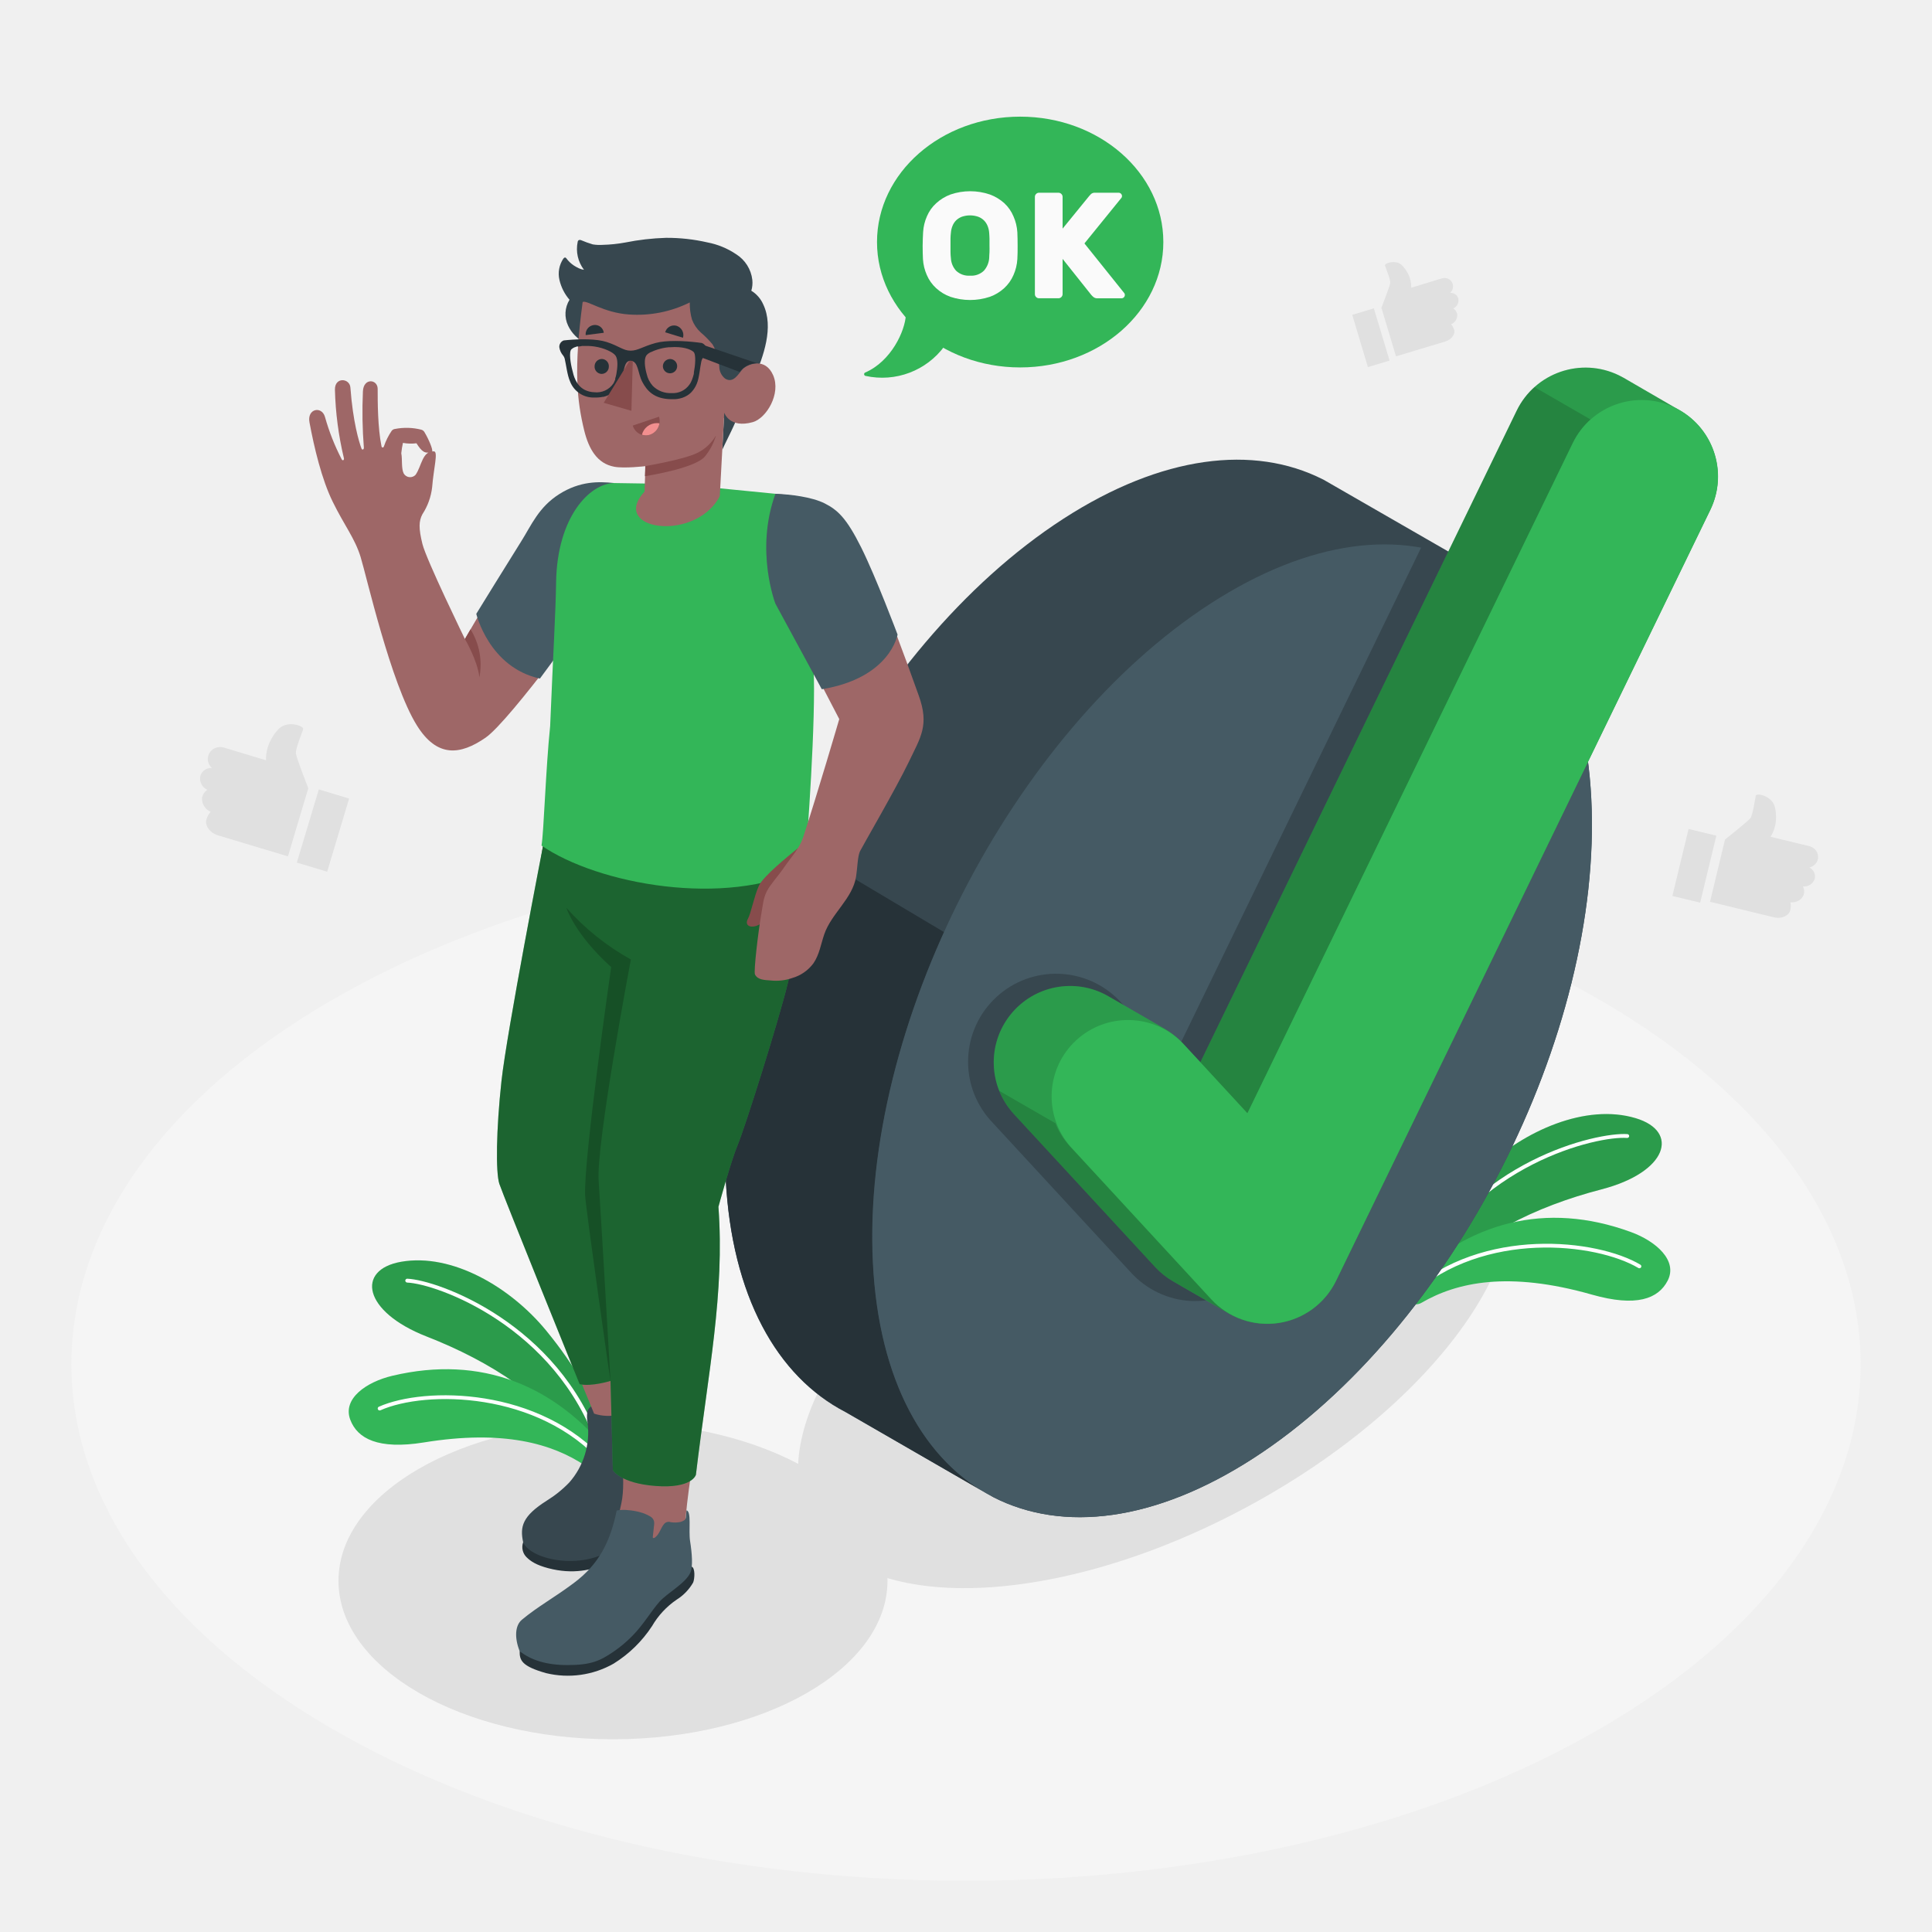
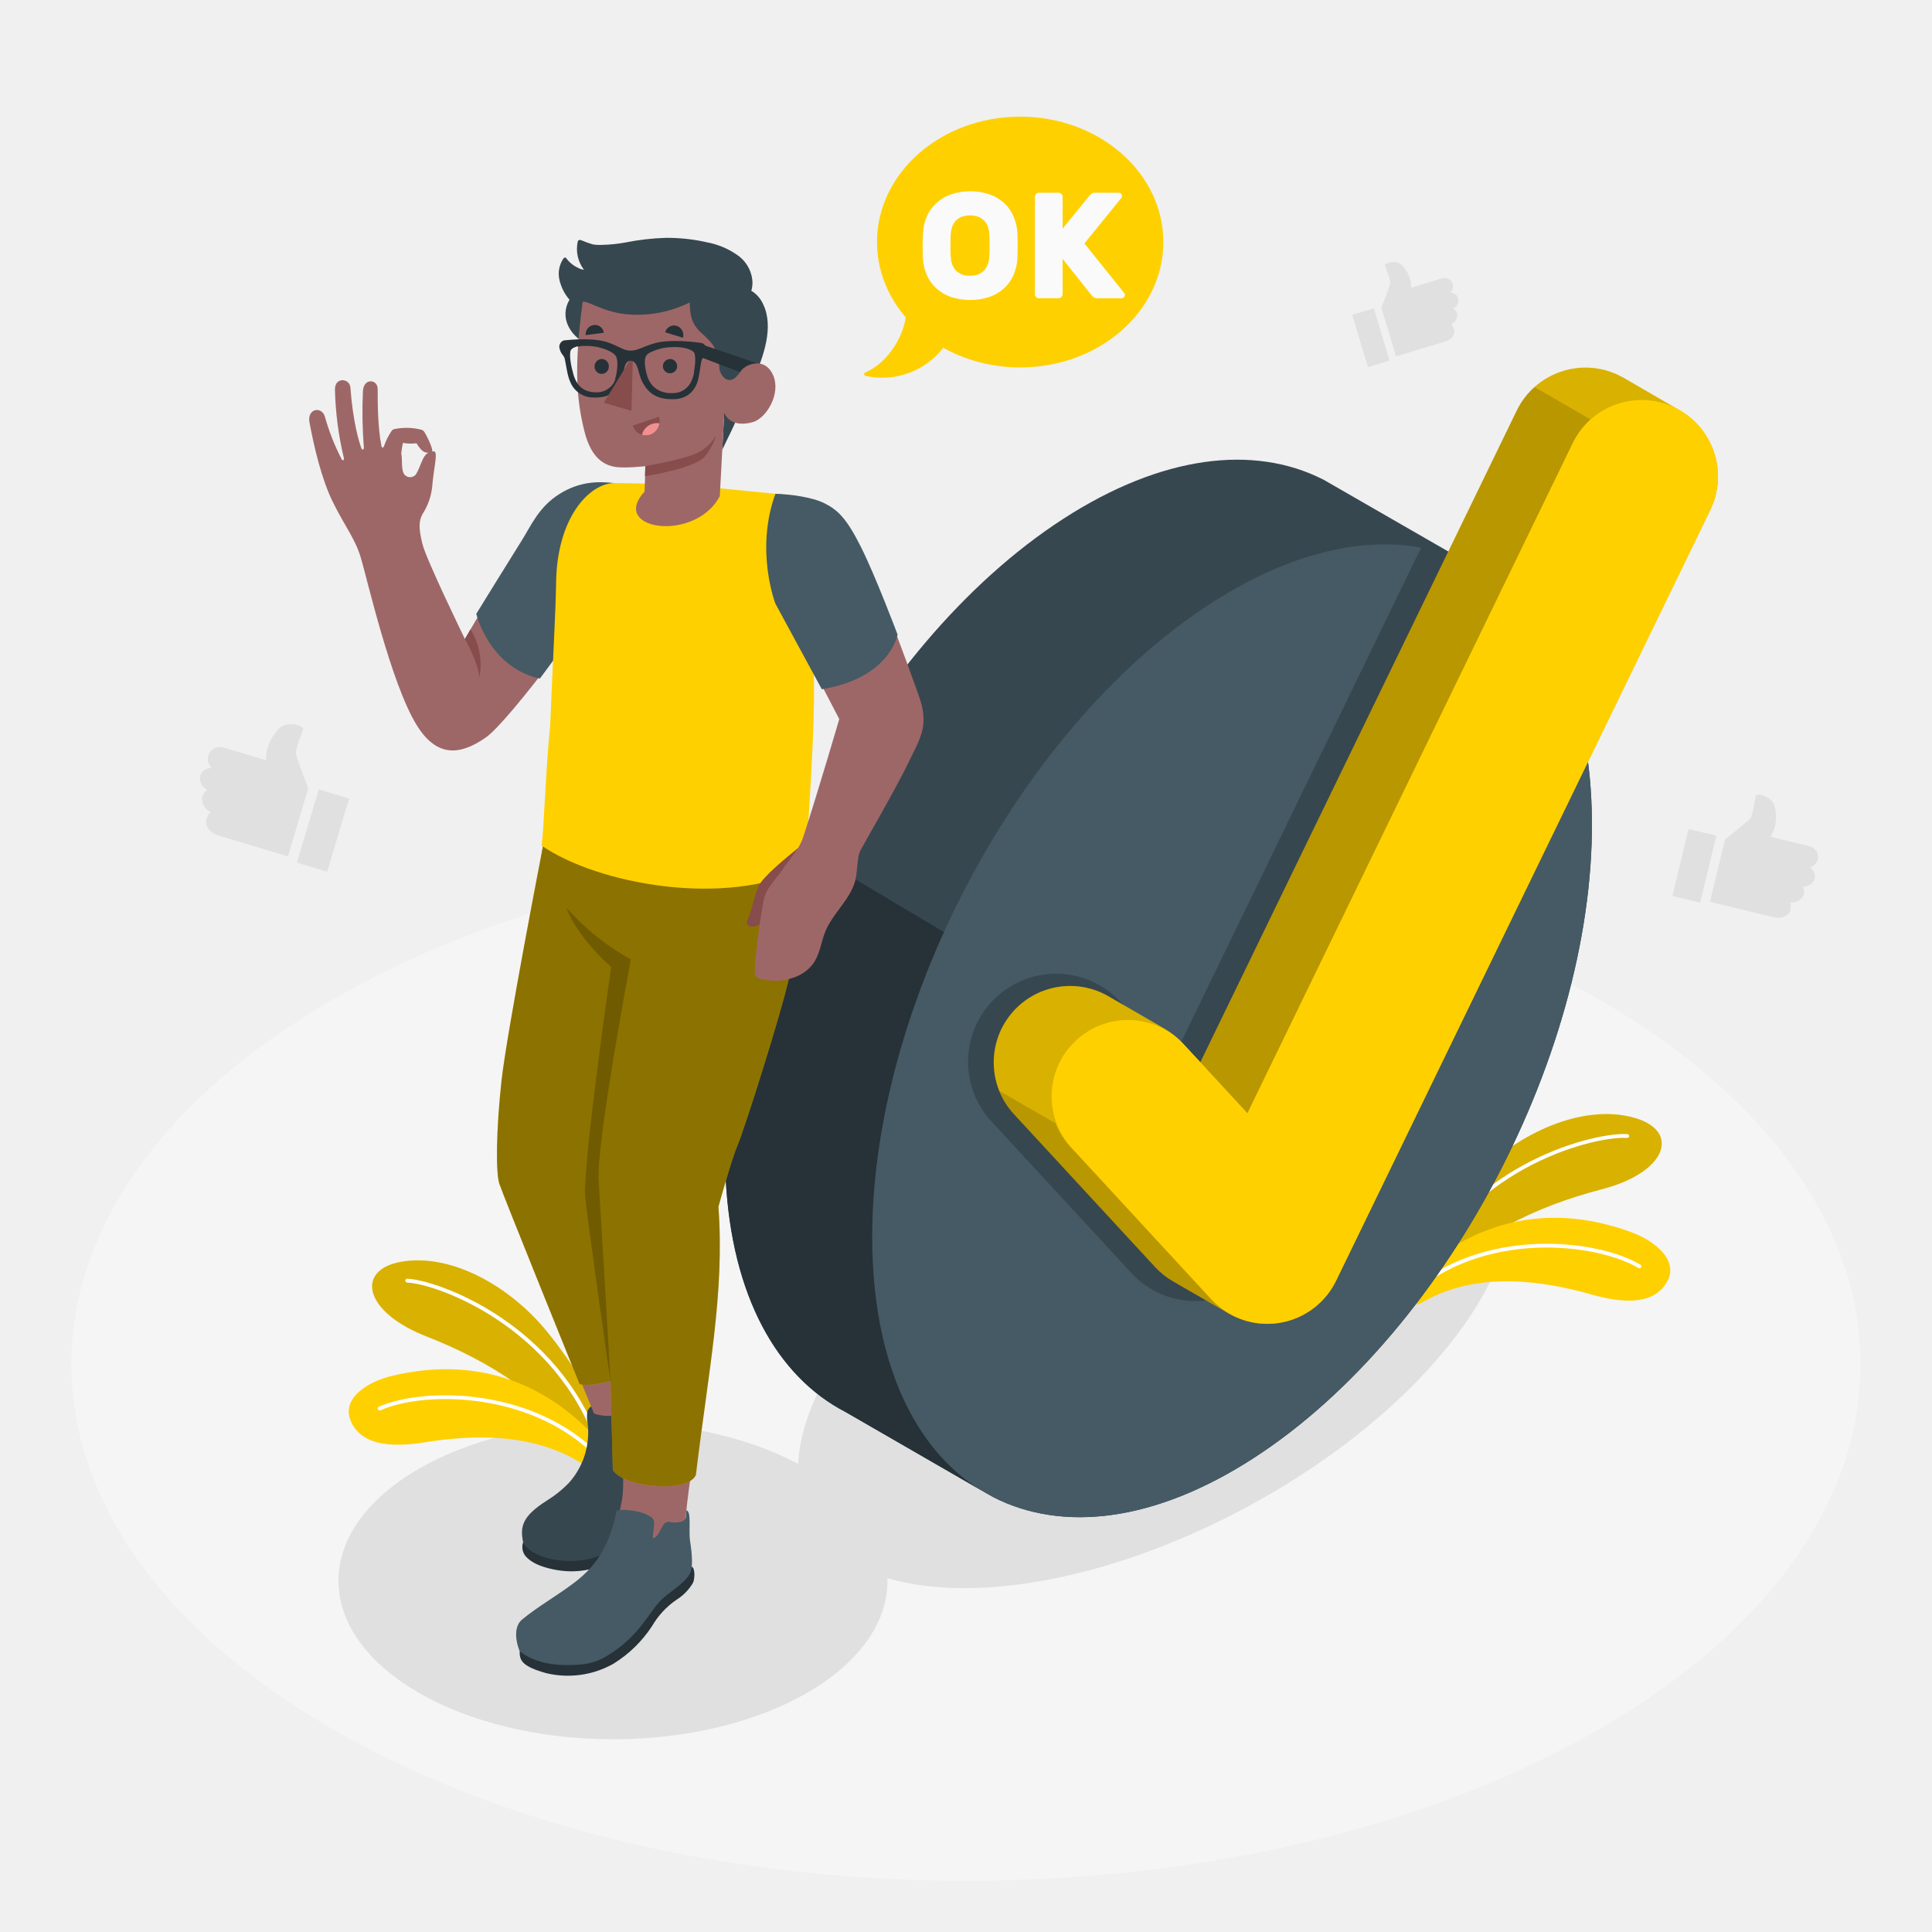
<svg xmlns="http://www.w3.org/2000/svg" viewBox="0 0 500 500">
-   <g id="freepik--Floor--inject-19">
-     <path id="freepik--floor--inject-19" d="M86.28,447.6c-90.41-52.2-90.41-136.84,0-189s237-52.2,327.44,0,90.41,136.84,0,189S176.7,499.81,86.28,447.6Z" style="fill:#f5f5f5" />
+   <g id="freepik--Floor--inject-2">
+     <path id="freepik--floor--inject-2" d="M86.28,447.6c-90.41-52.2-90.41-136.84,0-189s237-52.2,327.44,0,90.41,136.84,0,189S176.7,499.81,86.28,447.6Z" style="fill:#f5f5f5" />
  </g>
-   <g id="freepik--Shadow--inject-19">
-     <ellipse id="freepik--shadow--inject-19" cx="158.64" cy="409.11" rx="71.04" ry="41.01" style="fill:#e0e0e0" />
-     <ellipse id="freepik--shadow--inject-19" cx="298.89" cy="345.58" rx="101.34" ry="50.43" transform="translate(-128.22 183.28) rotate(-28.34)" style="fill:#e0e0e0" />
+   <g id="freepik--Shadow--inject-2">
+     <ellipse id="freepik--shadow--inject-2" cx="158.64" cy="409.11" rx="71.04" ry="41.01" style="fill:#e0e0e0" />
+     <ellipse id="freepik--shadow--inject-2" cx="298.89" cy="345.58" rx="101.34" ry="50.43" transform="translate(-128.22 183.28) rotate(-28.34)" style="fill:#e0e0e0" />
  </g>
-   <g id="freepik--Plants--inject-19">
-     <g id="freepik--plants--inject-19">
-       <path d="M371.85,331.71c9.85-11.74,25.28-19.39,42.63-23.91,17.14-4.45,20.21-15,8.85-18.41-12.87-3.88-28.93,3.24-39.29,13.15C366,319.81,363.73,333,363.73,333Z" style="fill:#33B658" />
+   <g id="freepik--Plants--inject-2">
+     <g id="freepik--plants--inject-2">
+       <path d="M371.85,331.71c9.85-11.74,25.28-19.39,42.63-23.91,17.14-4.45,20.21-15,8.85-18.41-12.87-3.88-28.93,3.24-39.29,13.15C366,319.81,363.73,333,363.73,333Z" style="fill:#FFD000" />
      <path d="M371.85,331.71c9.85-11.74,25.28-19.39,42.63-23.91,17.14-4.45,20.21-15,8.85-18.41-12.87-3.88-28.93,3.24-39.29,13.15C366,319.81,363.73,333,363.73,333Z" style="opacity:0.15" />
      <path d="M366.78,331a.54.54,0,0,1-.22,0,.5.5,0,0,1-.23-.67c14.62-30,47-37.38,54.84-36.82a.5.5,0,0,1,.46.53.51.51,0,0,1-.54.46c-7.68-.58-39.47,6.73-53.86,36.27A.52.52,0,0,1,366.78,331Z" style="fill:#fff" />
-       <path d="M363.73,334.83a2.73,2.73,0,0,0,4.13,2.34c9.16-5.33,22.52-8.28,44.14-2.12,11.5,3.27,17.16,1.08,19.58-3.6,2.7-5.2-3-10.23-9.5-12.6-22.13-8.09-42.1-2.57-58.35,13.57Z" style="fill:#33B658" />
+       <path d="M363.73,334.83a2.73,2.73,0,0,0,4.13,2.34c9.16-5.33,22.52-8.28,44.14-2.12,11.5,3.27,17.16,1.08,19.58-3.6,2.7-5.2-3-10.23-9.5-12.6-22.13-8.09-42.1-2.57-58.35,13.57Z" style="fill:#FFD000" />
      <path d="M365,335.26a.51.51,0,0,1-.38-.16.51.51,0,0,1,0-.71c19.11-17.08,48.71-13.75,59.91-7.09a.5.5,0,0,1,.18.68.51.51,0,0,1-.69.18c-11-6.53-40-9.78-58.73,7A.54.54,0,0,1,365,335.26Z" style="fill:#fff" />
    </g>
-     <g id="freepik--plants--inject-19">
-       <path d="M149.92,374.65c-8.4-12.82-22.82-22.24-39.52-28.77-16.48-6.44-18.29-17.27-6.61-19.33,13.24-2.33,28.35,6.64,37.47,17.7,15.88,19.28,16.57,32.67,16.57,32.67Z" style="fill:#33B658" />
+     <g id="freepik--plants--inject-2">
+       <path d="M149.92,374.65c-8.4-12.82-22.82-22.24-39.52-28.77-16.48-6.44-18.29-17.27-6.61-19.33,13.24-2.33,28.35,6.64,37.47,17.7,15.88,19.28,16.57,32.67,16.57,32.67Z" style="fill:#FFD000" />
      <path d="M149.92,374.65c-8.4-12.82-22.82-22.24-39.52-28.77-16.48-6.44-18.29-17.27-6.61-19.33,13.24-2.33,28.35,6.64,37.47,17.7,15.88,19.28,16.57,32.67,16.57,32.67Z" style="opacity:0.15" />
      <path d="M155,374.57a.57.57,0,0,0,.22,0,.51.51,0,0,0,.31-.64c-11-31.51-42.24-42.66-50.12-43a.5.5,0,0,0-.52.47.52.52,0,0,0,.48.53c7.7.32,38.4,11.33,49.21,42.36A.5.5,0,0,0,155,374.57Z" style="fill:#fff" />
-       <path d="M157.9,376.31a4.16,4.16,0,0,1-6.45,3c-8.48-5.68-21.11-9.37-41.8-6-11.8,1.89-17.16-1-19-5.89-2.06-5.48,4.2-9.79,10.93-11.38,22.93-5.42,42.11,2.42,56.34,20.35Z" style="fill:#33B658" />
+       <path d="M157.9,376.31a4.16,4.16,0,0,1-6.45,3c-8.48-5.68-21.11-9.37-41.8-6-11.8,1.89-17.16-1-19-5.89-2.06-5.48,4.2-9.79,10.93-11.38,22.93-5.42,42.11,2.42,56.34,20.35Z" style="fill:#FFD000" />
      <path d="M156.32,379a.48.48,0,0,0,.39-.12.51.51,0,0,0,0-.71c-17-19.21-46.75-19.4-58.66-14.11a.5.5,0,0,0,.41.92c11.67-5.19,40.87-5,57.5,13.85A.46.46,0,0,0,156.32,379Z" style="fill:#fff" />
    </g>
  </g>
-   <g id="freepik--check-mark--inject-19">
-     <g id="freepik--check-mark--inject-19">
-       <g id="freepik--Circle--inject-19">
+   <g id="freepik--check-mark--inject-2">
+     <g id="freepik--check-mark--inject-2">
+       <g id="freepik--Circle--inject-2">
        <path d="M380.82,146.17h0l-.16-.08h0l-38.12-21.94,0,0-.23-.11h0c-17.81-9-41.57-6.29-67.13,10.23-51.34,33.2-90.46,109.62-87.38,170.69,1.53,30.43,13.27,51.3,31,60.48h0l.15.08h0l38.13,21.95h0l.18.1h0c17.81,9,41.59,6.33,67.17-10.21,51.34-33.2,90.46-109.62,87.38-170.69C410.3,176.22,398.56,155.35,380.82,146.17Z" style="fill:#37474f" />
        <path d="M255.77,386.76,219,365.5h0l-.18-.11c-17.73-9.2-29.46-30.07-31-60.46-1.37-27.24,5.66-57.51,18.4-85.62l.25-.62,37.88,22.56c-12.76,28.11-19.77,58.38-18.4,85.62C227.4,356.66,238.67,377.28,255.77,386.76Z" style="fill:#263238" />
        <path d="M324.45,377.34c51.34-33.2,90.46-109.62,87.38-170.69S364.63,123,313.29,156.2,222.82,265.82,225.9,326.88,273.11,410.54,324.45,377.34Z" style="fill:#455a64" />
      </g>
-       <path id="freepik--shadow--inject-19" d="M367.93,141.43,303.58,274l-13.85-15a22.77,22.77,0,0,0-33.45,30.89l36.49,39.53a22.65,22.65,0,0,0,15.49,7.28c.42,0,.84,0,1.26,0a23.11,23.11,0,0,0,3.3-.24A22.73,22.73,0,0,0,330,323.88l73.8-152C396.23,155,383.63,144.54,367.93,141.43Z" style="fill:#37474f" />
-       <path d="M420.19,97.77c-.4-.23-.82-.45-1.24-.65a19.79,19.79,0,0,0-26.42,9.14L310.65,274.92l-4.66-5a19.23,19.23,0,0,0-4.64-3.71c-2.44-1.4-12.82-7.41-14.5-8.38a19.77,19.77,0,0,0-24.42,30.53l36.49,39.52a19.65,19.65,0,0,0,4.71,3.75c2.38,1.35,12.72,7.35,14.42,8.33a19.77,19.77,0,0,0,27.69-8.47l96.87-199.53a19.8,19.8,0,0,0-7.89-25.76Z" style="fill:#33B658" />
+       <path id="freepik--shadow--inject-2" d="M367.93,141.43,303.58,274l-13.85-15a22.77,22.77,0,0,0-33.45,30.89l36.49,39.53a22.65,22.65,0,0,0,15.49,7.28c.42,0,.84,0,1.26,0a23.11,23.11,0,0,0,3.3-.24A22.73,22.73,0,0,0,330,323.88l73.8-152C396.23,155,383.63,144.54,367.93,141.43Z" style="fill:#37474f" />
+       <path d="M420.19,97.77c-.4-.23-.82-.45-1.24-.65a19.79,19.79,0,0,0-26.42,9.14L310.65,274.92l-4.66-5a19.23,19.23,0,0,0-4.64-3.71c-2.44-1.4-12.82-7.41-14.5-8.38a19.77,19.77,0,0,0-24.42,30.53l36.49,39.52a19.65,19.65,0,0,0,4.71,3.75c2.38,1.35,12.72,7.35,14.42,8.33a19.77,19.77,0,0,0,27.69-8.47l96.87-199.53a19.8,19.8,0,0,0-7.89-25.76Z" style="fill:#FFD000" />
      <path d="M420.19,97.77c-.4-.23-.82-.45-1.24-.65a19.79,19.79,0,0,0-26.42,9.14L310.65,274.92l-4.66-5a19.23,19.23,0,0,0-4.64-3.71c-2.44-1.4-12.82-7.41-14.5-8.38a19.77,19.77,0,0,0-24.42,30.53l36.49,39.52a19.65,19.65,0,0,0,4.71,3.75c2.38,1.35,12.72,7.35,14.42,8.33a19.77,19.77,0,0,0,27.69-8.47l96.87-199.53a19.8,19.8,0,0,0-7.89-25.76Z" style="opacity:0.15" />
      <path d="M318,339.92c-1.68-1-12-7-14.41-8.33a19.7,19.7,0,0,1-4.71-3.75l-36.49-39.52a19.7,19.7,0,0,1-3.77-6l14.51,8.37a19.21,19.21,0,0,0,3.79,6l36.48,39.52A20.11,20.11,0,0,0,318,339.92Z" style="opacity:0.15" />
      <path d="M411.63,108.56a19.76,19.76,0,0,0-4.58,6.08L322.83,288.12l-12.18-13.2,81.88-168.66a19.52,19.52,0,0,1,4.59-6.08Z" style="opacity:0.15" />
-       <path id="freepik--Check--inject-19" d="M433.47,105.5a19.81,19.81,0,0,0-26.42,9.14L322.83,288.12,306,269.88a19.76,19.76,0,0,0-29,26.82l36.48,39.53a19.77,19.77,0,0,0,32.3-4.78l96.87-199.53A19.79,19.79,0,0,0,433.47,105.5Z" style="fill:#33B658" />
+       <path id="freepik--Check--inject-2" d="M433.47,105.5a19.81,19.81,0,0,0-26.42,9.14L322.83,288.12,306,269.88a19.76,19.76,0,0,0-29,26.82l36.48,39.53a19.77,19.77,0,0,0,32.3-4.78l96.87-199.53A19.79,19.79,0,0,0,433.47,105.5Z" style="fill:#FFD000" />
    </g>
  </g>
-   <g id="freepik--Character--inject-19">
-     <g id="freepik--character--inject-19">
+   <g id="freepik--Character--inject-2">
+     <g id="freepik--character--inject-2">
      <path d="M157.23,125c-7.63,0-12.85,2-18.27,9.7-5,7.08-18.64,30.68-18.64,30.68s-10-20.52-11-24.61-.94-5.91,0-7.69a16.06,16.06,0,0,0,2.52-7c.39-4.92,1.59-9.13.49-9.27-3.05-.17-3.17,3.75-4.77,6.06a1.92,1.92,0,0,1-3.08-.33c-.67-1.37-.31-3.62-.63-5.24a21.48,21.48,0,0,1,.43-2.68,11.76,11.76,0,0,0,3.5.1c1.32,2.07,2.22,2.94,4.06,2.1.24-.38-.79-3-2-5a1.36,1.36,0,0,0-.82-.62,15.54,15.54,0,0,0-6.78-.19,1.27,1.27,0,0,0-.87.48,16.58,16.58,0,0,0-2,4c-.13.43-.53.42-.63.05-1-4.83-1-11.69-1-14.9,0-2.53-3.69-2.93-3.82.69a117.09,117.09,0,0,0,.25,14.57c0,.44-.44.65-.62.17-.64-1.71-2.21-6.88-2.87-15.8-.18-2.4-4.06-2.79-4,.58A85.57,85.57,0,0,0,89,118.58c.12.42-.27.79-.56.31a57.57,57.57,0,0,1-4.34-11c-.83-2.9-4.7-2.16-4,1.45,1.21,6.47,3.13,14.65,6,20.5,3.06,6.25,5.7,9.38,7.22,14.29s7.81,32.72,14.54,43.56c5.27,8.5,11.3,7.71,17.79,3.23s29.68-36.79,29.68-36.79Z" style="fill:#9e6767" />
      <path d="M120.32,165.37s3.25,5.51,3.75,9.92a17.3,17.3,0,0,0-2.3-12.42Z" style="fill:#874c4c" />
      <path d="M158.85,125c-3.88-.4-8.71-.53-14.09,2.86s-7.26,8.11-9.87,12.24-11.63,18.76-11.63,18.76,3.31,13.89,16.47,16.75l19.71-26.74Z" style="fill:#455a64" />
      <path d="M176.52,369.23c1-.13,2.33,3.28,2.35,4.39s-1.1,3.5-2.57,5.74a40.34,40.34,0,0,0-4.85,8.63c-1.13,3.08-2.17,5.1-5.32,9.13-3.5,4.49-11.72,12-24.2,8.74-3.05-.8-4.57-1.76-5.68-2.87a3.71,3.71,0,0,1-.87-3.82Z" style="fill:#263238" />
      <path d="M152,365.33l0,.11a7.83,7.83,0,0,0,.08,2.81,19.65,19.65,0,0,1-4.73,15.39,29.61,29.61,0,0,1-5.84,4.72c-6.32,4-7,6.73-6.11,10.81,2.12,4.75,16.45,7.64,24.69.57a24.27,24.27,0,0,0,7.85-10.67,75.48,75.48,0,0,1,4.16-8.8c1.59-3,4.61-6.38,4.7-9.47.05-1.7-1.63-4.86-3.26-7.46-1.5-2.39-3.05-4.66-4.4-4.4l.38,1.35c-1.13,1.17-2.76,1.61-3.74,3-1.22,1.69-1.18,4-1.93,5.9a.68.68,0,0,1-.37.45.5.5,0,0,1-.53-.27,1.45,1.45,0,0,1-.11-.62l-.09-2.91a2.45,2.45,0,0,0-.42-1.58c-.78-.88-2.7-.78-3.77-.82a41.2,41.2,0,0,0-4.31.26,2.07,2.07,0,0,0-1.4.37A2.47,2.47,0,0,0,152,365.33Z" style="fill:#37474f" />
      <path d="M130.82,307.19c3.33,10.95,18.9,48.86,19.83,51.14l3.1,7.52a11.65,11.65,0,0,0,6.32.27c.33,3.63.88,9.32,1.09,12.19.08,3.33.37,7.45-.35,10.74-.61,2.8-1.32,5.74-1.85,8.55-.23,1.24-.46,2.49-.65,3.74a6.26,6.26,0,0,0,.31,3.93,4.87,4.87,0,0,0,1.24,1.4,11,11,0,0,0,7.84,2.3,8.15,8.15,0,0,0,4.16-1.38c2.42-1.73,3.27-4.74,4.5-7.3,1.34-2.77.91-3.08,1-6.05.08-2.08.66-7.36,1.49-12.88s4.41-24.92,6.13-44.25a158.51,158.51,0,0,0,0-25.8c13.66-37.11,19.74-59.18,21.53-71.5,1.81-12.52.94-17,.71-24.19l-66.43,1.6C135.47,251.56,126.35,292.51,130.82,307.19Zm32.45-58.88Z" style="fill:#9e6767" />
-       <path d="M129.78,279.79c1.37-12.62,10.81-61.13,10.81-61.13h66.92s.43,9.31.31,13.59-1.5,12.09-3.89,22-11.25,37.88-13,42-5,16.07-5,16.07c1.64,22.44-2.63,42.58-5.83,69.35,0,0-.93,3.61-10.41,2.9-9.22-.7-11.08-4.1-11.08-4.1L158,357.38s-5,1.54-8,.84c0,0-19.81-48.91-20.77-51.85S128.41,292.41,129.78,279.79Z" style="fill:#33B658" />
+       <path d="M129.78,279.79c1.37-12.62,10.81-61.13,10.81-61.13h66.92s.43,9.31.31,13.59-1.5,12.09-3.89,22-11.25,37.88-13,42-5,16.07-5,16.07c1.64,22.44-2.63,42.58-5.83,69.35,0,0-.93,3.61-10.41,2.9-9.22-.7-11.08-4.1-11.08-4.1L158,357.38s-5,1.54-8,.84c0,0-19.81-48.91-20.77-51.85S128.41,292.41,129.78,279.79Z" style="fill:#FFD000" />
      <path d="M129.78,279.79c1.37-12.62,10.81-61.13,10.81-61.13h66.92s.43,9.31.31,13.59-1.5,12.09-3.89,22-11.25,37.88-13,42-5,16.07-5,16.07c1.64,22.44-2.63,42.58-5.83,69.35,0,0-.93,3.61-10.41,2.9-9.22-.7-11.08-4.1-11.08-4.1L158,357.38s-5,1.54-8,.84c0,0-19.81-48.91-20.77-51.85S128.41,292.41,129.78,279.79Z" style="opacity:0.45" />
      <path d="M158.17,250.28c-9.48-8.54-11.59-15.34-11.59-15.34a63.4,63.4,0,0,0,16.69,13.37s-9,47.52-8.34,57.29S158,357.38,158,357.38c0,.4-6.38-44.43-6.57-48C151,299.93,158.17,250.28,158.17,250.28Z" style="opacity:0.2" />
      <path d="M179,405.46c.93.27.81,3.05.39,4.09A12.67,12.67,0,0,1,175.1,414a21,21,0,0,0-6.35,6.83,32.15,32.15,0,0,1-9.95,9.72A24,24,0,0,1,141.3,433c-6.28-1.78-6.86-3.32-6.81-5.69Z" style="fill:#263238" />
      <path d="M159.6,390.92c-1.65,8-4.52,13.88-11.17,18.82-5.3,3.94-9.14,5.94-13.37,9.45-1.79,1.5-1.94,4.69-.57,8.13,2.86,2.29,6.92,3.61,12.37,3.6,6.1,0,8.44-1.09,11.94-3.48a32.11,32.11,0,0,0,4.78-4c2.93-2.94,5-6.57,7.08-8.9s6.69-4.71,8-7.52c.72-1.54.42-5.11-.06-8.15-.44-2.79.41-7.69-.93-8,0,0-.19,2-.19,2-.11.45-.39.68-1.33,1a6.94,6.94,0,0,1-2.57.07,1.54,1.54,0,0,0-1.73.49c-.9,1.06-1.14,2.56-2.3,3.44a.66.66,0,0,1-.26.14A.28.28,0,0,1,169,398a.41.41,0,0,1-.05-.33l.33-3a3.4,3.4,0,0,0,0-.9,2,2,0,0,0-1-1.32,10.75,10.75,0,0,0-2.69-1.11,15.74,15.74,0,0,0-3-.51A9.53,9.53,0,0,0,159.6,390.92Z" style="fill:#455a64" />
-       <path d="M201.47,127.87s2.75,3.78,5,11.57a189.65,189.65,0,0,1,4.2,38.92c0,17.67-2.38,46.3-2.38,46.3-20.51,10.28-53.59,4.2-68.15-5.83.59-3.18,1.09-19.9,2.24-30.93.77-18.92,1.41-28.83,1.54-37.25.27-16.82,8.64-25.51,15-25.64l16.06.25Z" style="fill:#33B658" />
+       <path d="M201.47,127.87s2.75,3.78,5,11.57a189.65,189.65,0,0,1,4.2,38.92c0,17.67-2.38,46.3-2.38,46.3-20.51,10.28-53.59,4.2-68.15-5.83.59-3.18,1.09-19.9,2.24-30.93.77-18.92,1.41-28.83,1.54-37.25.27-16.82,8.64-25.51,15-25.64l16.06.25Z" style="fill:#FFD000" />
      <path d="M206.53,219.47c-3.05,2.51-9,7.33-10.13,9.76-1.26,2.78-2,7-2.85,8.58s.43,2.38,2.19,1.81,2.81-2.06,4.17-5.7,5.14-6.49,5.14-6.49Z" style="fill:#874c4c" />
      <path d="M195.39,252.2c.73,1.41,2.43,1.42,4,1.54a12.7,12.7,0,0,0,5.67-.64,10.35,10.35,0,0,0,5.45-3.79c1.54-2.22,1.94-5,2.82-7.55,1.84-5.35,7.32-9.21,8.22-14.88.37-2.34.37-5.1,1-6.55.39-.86,9.4-16.37,12.62-23.09,3.08-6.46,5.39-9.5,2.59-17.26s-12.33-35.07-19.08-44.56c-3.82-5.38-9.89-6.92-17.25-7.55-5.6,14.58.91,29.65.91,29.65L217.2,186.1s-5.76,19.68-9.36,30.62c-1,3-3,4.92-5.29,8.29-1,1.46-3.26,4-4.06,5.59-1,2-1,3.32-1.5,6.15C196.21,241.26,195,251.53,195.39,252.2Z" style="fill:#9e6767" />
      <path d="M200.68,127.79c3.87.15,9.43.81,12.75,2.49s5.63,3.75,9.45,11.41,9.41,22.54,9.41,22.54-1.85,11.23-19.61,14.14l-12-22.13S195.33,142.45,200.68,127.79Z" style="fill:#455a64" />
      <path d="M154.54,92.05A22.22,22.22,0,0,1,155.9,95a17.33,17.33,0,0,0,2.25,3.71c2.3,2.65,5.53,4.59,8.48,6.47,1.78,1.14,3.82,2.21,6,1.9s4.61.16,6.86.36l7.87.71-.44,8.27s1-2.19,2.31-4.81c1.14-2.25,5.92-13.66,5.94-13.71,2.37-5.65,5.18-13.19,2.35-19.13a7.85,7.85,0,0,0-3.08-3.53,7.14,7.14,0,0,0,.26-2.82,9.06,9.06,0,0,0-4.18-6.62,19.89,19.89,0,0,0-7.42-3.06,46.78,46.78,0,0,0-10.74-1.19,63.38,63.38,0,0,0-10.54,1.21,37.34,37.34,0,0,1-5.87.61,11.31,11.31,0,0,1-2.54-.12,28.89,28.89,0,0,1-3.07-1.11.71.71,0,0,0-.55,0,.66.66,0,0,0-.29.47,8.91,8.91,0,0,0,1.63,7.21,4.57,4.57,0,0,1-1.3-.38,10.51,10.51,0,0,1-1.35-.75,7.63,7.63,0,0,1-1.9-1.82.55.55,0,0,0-.31-.23c-.2,0-.36.14-.48.3a7,7,0,0,0-1,5.53,12,12,0,0,0,2.6,5.11,7,7,0,0,0-.36,6.71,9.35,9.35,0,0,0,1.77,2.54c.9.92,2,1.67,2.91,2.53A17,17,0,0,1,154.54,92.05Z" style="fill:#37474f" />
      <path d="M178.51,78.27a15.14,15.14,0,0,0,.57,4.42A8.63,8.63,0,0,0,181.31,86a25.45,25.45,0,0,1,3.1,3.13,13.2,13.2,0,0,1,1.74,5.76,4,4,0,0,0,1.52,3.1c2.14,1.33,3.42-1.24,4.56-2.5,1.47-1.36,5.84-3,7.86,1.62,2.09,4.8-1.77,11.16-5.28,12.14-6.05,1.69-7.37-2.43-7.37-2.43l-1.16,21.6c-3.41,6.47-11.43,8.53-16.7,7.5-4.55-.89-7.05-4.08-2.77-8.7l.23-6.58s-5.46.65-8.09.15c-4.39-.82-6.56-4.55-7.75-9.36-1.89-7.73-2.76-15.86-.41-33.27,1.07-.59,5.4,2.78,12,3.23A30.45,30.45,0,0,0,178.51,78.27Z" style="fill:#9e6767" />
      <path d="M167,120.62s9.9-1.66,13.4-3.38a11.33,11.33,0,0,0,4.9-4.55,15.51,15.51,0,0,1-2.88,5.46c-2.62,3.13-15.51,5.09-15.51,5.09Z" style="fill:#874c4c" />
      <path d="M172.15,86l4.61,1.41a2.53,2.53,0,0,0-1.66-3.09A2.36,2.36,0,0,0,172.15,86Z" style="fill:#263238" />
      <path d="M170.55,107.84l-6.79,2.3a3.53,3.53,0,0,0,4.48,2.37A3.76,3.76,0,0,0,170.55,107.84Z" style="fill:#874c4c" />
      <path d="M170,109.5a4,4,0,0,0-3.87,3,3.38,3.38,0,0,0,2.11,0,3.69,3.69,0,0,0,2.42-2.94A3.7,3.7,0,0,0,170,109.5Z" style="fill:#f28f8f" />
      <path d="M151.57,86.73l4.69-.61a2.29,2.29,0,0,0-2.6-2A2.41,2.41,0,0,0,151.57,86.73Z" style="fill:#263238" />
      <path d="M180.4,88.73,195.87,94a5.66,5.66,0,0,0-4.46,2.26l-10.95-4.16Z" style="fill:#263238" />
      <path d="M153.88,94.77a1.87,1.87,0,0,0,1.78,2,1.89,1.89,0,0,0,1.91-1.87,1.87,1.87,0,0,0-1.78-2A1.89,1.89,0,0,0,153.88,94.77Z" style="fill:#263238" />
      <path d="M171.55,94.77a1.85,1.85,0,1,0,1.91-1.86A1.89,1.89,0,0,0,171.55,94.77Z" style="fill:#263238" />
      <path d="M144.75,89.85a4.18,4.18,0,0,0,1,2.18,2,2,0,0,1,.39.78c.36,1.49.67,4.31,1.38,5.89a6.48,6.48,0,0,0,6.33,4.18,9,9,0,0,0,2.16-.18l.16,0a6.66,6.66,0,0,0,1.76-.69l.1-.07.15-.09.19-.13.17-.14.19-.15a.93.93,0,0,0,.18-.16,3.73,3.73,0,0,0,.34-.35,8,8,0,0,0,1.41-2.23c.92-2.06.68-4.94,2.18-5.28l.18,0h.2c2,0,1.82,3.17,3,5.41s3,4.43,7.47,4.49h.57a3.44,3.44,0,0,0,.46,0,6.9,6.9,0,0,0,1.07-.15l.33-.08a3,3,0,0,0,.32-.09l.21-.06a6.35,6.35,0,0,0,1.2-.57,3.51,3.51,0,0,0,.4-.27,5,5,0,0,0,.69-.61,7,7,0,0,0,1.35-2.08c.69-1.55.87-4.37,1.21-5.84a2.48,2.48,0,0,1,.34-.85,4,4,0,0,0,1-2.1,1.84,1.84,0,0,0-1.24-1.85l-1.09-.14c-3.5-.43-8.06-.61-10.79.13-3.42.93-4.61,2-6.52,2s-2.94-1.18-6.19-2.24c-2.58-.84-6.85-.81-10.11-.51l-1,.1A1.74,1.74,0,0,0,144.75,89.85ZM167.27,92a2.87,2.87,0,0,1,1-.79,1,1,0,0,1,.17-.1l.1,0c.15-.08.31-.16.48-.23l.45-.18a13.2,13.2,0,0,1,1.46-.46l.58-.14c.5-.1,1-.18,1.5-.23a2.28,2.28,0,0,1,.36,0c3.29-.27,5.35.51,6.1,1.18s.42,3.75.11,5.3l0,.11s0,.08,0,.12c0,.19-.08.4-.14.63s-.07.25-.11.38v0c-.07.21-.14.42-.22.64h0a2.14,2.14,0,0,1-.1.22,1.12,1.12,0,0,1-.05.13l-.07.15-.09.18-.11.21c0,.07-.09.14-.14.21a1.64,1.64,0,0,1-.14.22,5.19,5.19,0,0,1-4.61,2.18,6.38,6.38,0,0,1-4.86-1.86h0a6.9,6.9,0,0,1-1.59-3.12C166.86,95,166.63,92.94,167.27,92Zm-19.38-1.61a3,3,0,0,1,.8-.51l.06,0,.36-.14.22-.07.18,0,.12,0h.05l.18,0c.23,0,.48-.09.76-.13l.41,0h1.33c.48,0,1,.07,1.52.14,2.35.34,4.81,1.43,5.45,2.4s.5,3,.19,4.69a7.12,7.12,0,0,1-.3,1.16.46.46,0,0,0,0,.09s0,.07,0,.11l0,.08-.06.14-.12.28c0,.08-.08.17-.13.25a.59.59,0,0,1,0,.08l-.1.17-.09.14a0,0,0,0,0,0,0,5.19,5.19,0,0,1-4.9,2.24,5.86,5.86,0,0,1-2.46-.6c-2.34-1.18-2.94-3.81-3.21-5C147.65,94.12,147.19,91.05,147.89,90.38Z" style="fill:#263238" />
      <path d="M163.76,93.46l-.35,12.86-7.17-2.08,6.69-10.89A1.86,1.86,0,0,1,163.76,93.46Z" style="fill:#874c4c" />
    </g>
  </g>
-   <g id="freepik--speech-bubble--inject-19">
-     <g id="freepik--speech-bubble--inject-19">
-       <g id="freepik--speech-bubble--inject-19">
-         <ellipse cx="264.02" cy="62.64" rx="37.05" ry="32.45" style="fill:#33B658" />
-         <path d="M234.45,81.41c-.21,4.35-3.89,12.13-10.54,15a.46.46,0,0,0,.07.87,20,20,0,0,0,20.5-7.76Z" style="fill:#33B658" />
+   <g id="freepik--speech-bubble--inject-2">
+     <g id="freepik--speech-bubble--inject-2">
+       <g id="freepik--speech-bubble--inject-2">
+         <ellipse cx="264.02" cy="62.64" rx="37.05" ry="32.45" style="fill:#FFD000" />
+         <path d="M234.45,81.41c-.21,4.35-3.89,12.13-10.54,15a.46.46,0,0,0,.07.87,20,20,0,0,0,20.5-7.76Z" style="fill:#FFD000" />
      </g>
      <path d="M238.9,60.07a11.88,11.88,0,0,1,1-4.12,9.68,9.68,0,0,1,2.38-3.35A11.35,11.35,0,0,1,246,50.33a15.81,15.81,0,0,1,10.17,0,11.45,11.45,0,0,1,3.76,2.27A9.81,9.81,0,0,1,262.29,56a11.88,11.88,0,0,1,1,4.12c.05,1.12.07,2.29.07,3.51s0,2.37-.07,3.43a11.88,11.88,0,0,1-1,4.12,10,10,0,0,1-2.38,3.37,11,11,0,0,1-3.76,2.27,16.18,16.18,0,0,1-10.17,0,10.87,10.87,0,0,1-3.74-2.27,9.85,9.85,0,0,1-2.38-3.37,11.88,11.88,0,0,1-1-4.12c-.05-1.06-.08-2.21-.08-3.43S238.85,61.19,238.9,60.07ZM256,66.82c0-.47.05-1,.08-1.56s0-1.16,0-1.76,0-1.18,0-1.74-.06-1-.08-1.5a5.94,5.94,0,0,0-.41-1.79,4.34,4.34,0,0,0-.94-1.43,4.24,4.24,0,0,0-1.5-.95,6.51,6.51,0,0,0-4.21,0,4.37,4.37,0,0,0-1.51.95,4.31,4.31,0,0,0-.93,1.43,5.94,5.94,0,0,0-.41,1.79,13.3,13.3,0,0,0-.1,1.5c0,.56,0,1.14,0,1.74s0,1.18,0,1.76a14.45,14.45,0,0,0,.1,1.56,5.23,5.23,0,0,0,1.34,3.24,4.73,4.73,0,0,0,3.61,1.28,4.65,4.65,0,0,0,3.59-1.28A5.5,5.5,0,0,0,256,66.82Z" style="fill:#fafafa" />
      <path d="M291,75.91a.69.69,0,0,1,.11.43.82.82,0,0,1-.25.6.83.83,0,0,1-.6.26H284a1.59,1.59,0,0,1-.9-.24,3.83,3.83,0,0,1-.7-.66L275,67v9.13a1.08,1.08,0,0,1-1,1.06h-5.12a1,1,0,0,1-.74-.32,1,1,0,0,1-.31-.74V50.94a1,1,0,0,1,.31-.74,1,1,0,0,1,.74-.32H274a1.08,1.08,0,0,1,1,1.06v8.23l6.87-8.43a7.24,7.24,0,0,1,.5-.54,1.46,1.46,0,0,1,1.06-.32h6.08a.83.83,0,0,1,.61.26.82.82,0,0,1,.25.6.67.67,0,0,1-.12.43L280.65,63Z" style="fill:#fafafa" />
    </g>
  </g>
-   <g id="freepik--Icons--inject-19">
-     <g id="freepik--like-icon--inject-19">
+   <g id="freepik--Icons--inject-2">
+     <g id="freepik--like-icon--inject-2">
      <polygon points="359.62 93.32 354.01 95.01 349.96 81.48 355.55 79.8 359.62 93.32" style="fill:#e0e0e0" />
      <path d="M377.13,81.31a2.6,2.6,0,0,1-1.59,2.62,3.79,3.79,0,0,1,.79,1.43c.32,1-.53,2.45-2.22,3l-12.83,3.86-3.77-12.57h0s2.17-5.55,2.28-6.39-1.17-3.92-1.35-4.5,1.9-1.34,3.54-.68a2.94,2.94,0,0,1,1,.73,8.87,8.87,0,0,1,1.47,2.11,7.53,7.53,0,0,1,.78,3.54L373,72.09a2.44,2.44,0,0,1,1.66,0,2.19,2.19,0,0,1,.62,3.7,2.07,2.07,0,0,1,2.12,1.43,2.28,2.28,0,0,1-1.28,2.59A2.41,2.41,0,0,1,377.13,81.31Z" style="fill:#e0e0e0" />
    </g>
-     <g id="freepik--like-icon--inject-19">
+     <g id="freepik--like-icon--inject-2">
      <polygon points="440 233.61 432.81 231.88 437 214.54 444.19 216.27 440 233.61" style="fill:#e0e0e0" />
      <path d="M466.77,231.66a3.29,3.29,0,0,1-3.4,1.85,4.9,4.9,0,0,1-.05,2.06c-.32,1.35-2.15,2.34-4.31,1.81l-16.46-4,3.88-16.11h0s5.91-4.67,6.56-5.52,1.21-5,1.39-5.77,2.93-.25,4.3,1.52a3.65,3.65,0,0,1,.68,1.46,11.19,11.19,0,0,1,.26,3.23,9.65,9.65,0,0,1-1.4,4.37l9.94,2.4a3.07,3.07,0,0,1,1.78,1.11,2.87,2.87,0,0,1,.53,2.3,2.91,2.91,0,0,1-2.21,2.13,2.61,2.61,0,0,1,1.4,2.91,2.9,2.9,0,0,1-3.05,2A3,3,0,0,1,466.77,231.66Z" style="fill:#e0e0e0" />
    </g>
-     <g id="freepik--like-icon--inject-19">
+     <g id="freepik--like-icon--inject-2">
      <polygon points="76.82 223.24 84.67 225.6 90.35 206.66 82.51 204.3 76.82 223.24" style="fill:#e0e0e0" />
      <path d="M52.29,206.41a3.64,3.64,0,0,0,2.23,3.67,5.44,5.44,0,0,0-1.1,2c-.45,1.47.75,3.44,3.1,4.14l18,5.41L79.78,204h0s-3.05-7.78-3.2-9,1.65-5.48,1.89-6.3c.2-.66-2.66-1.87-5-.94a3.93,3.93,0,0,0-1.46,1,12.36,12.36,0,0,0-2.06,3,10.69,10.69,0,0,0-1.1,5L58.05,193.5a3.38,3.38,0,0,0-2.33.08,3.06,3.06,0,0,0-.86,5.18,2.89,2.89,0,0,0-3,2,3.21,3.21,0,0,0,1.79,3.64A3.4,3.4,0,0,0,52.29,206.41Z" style="fill:#e0e0e0" />
    </g>
  </g>
</svg>
